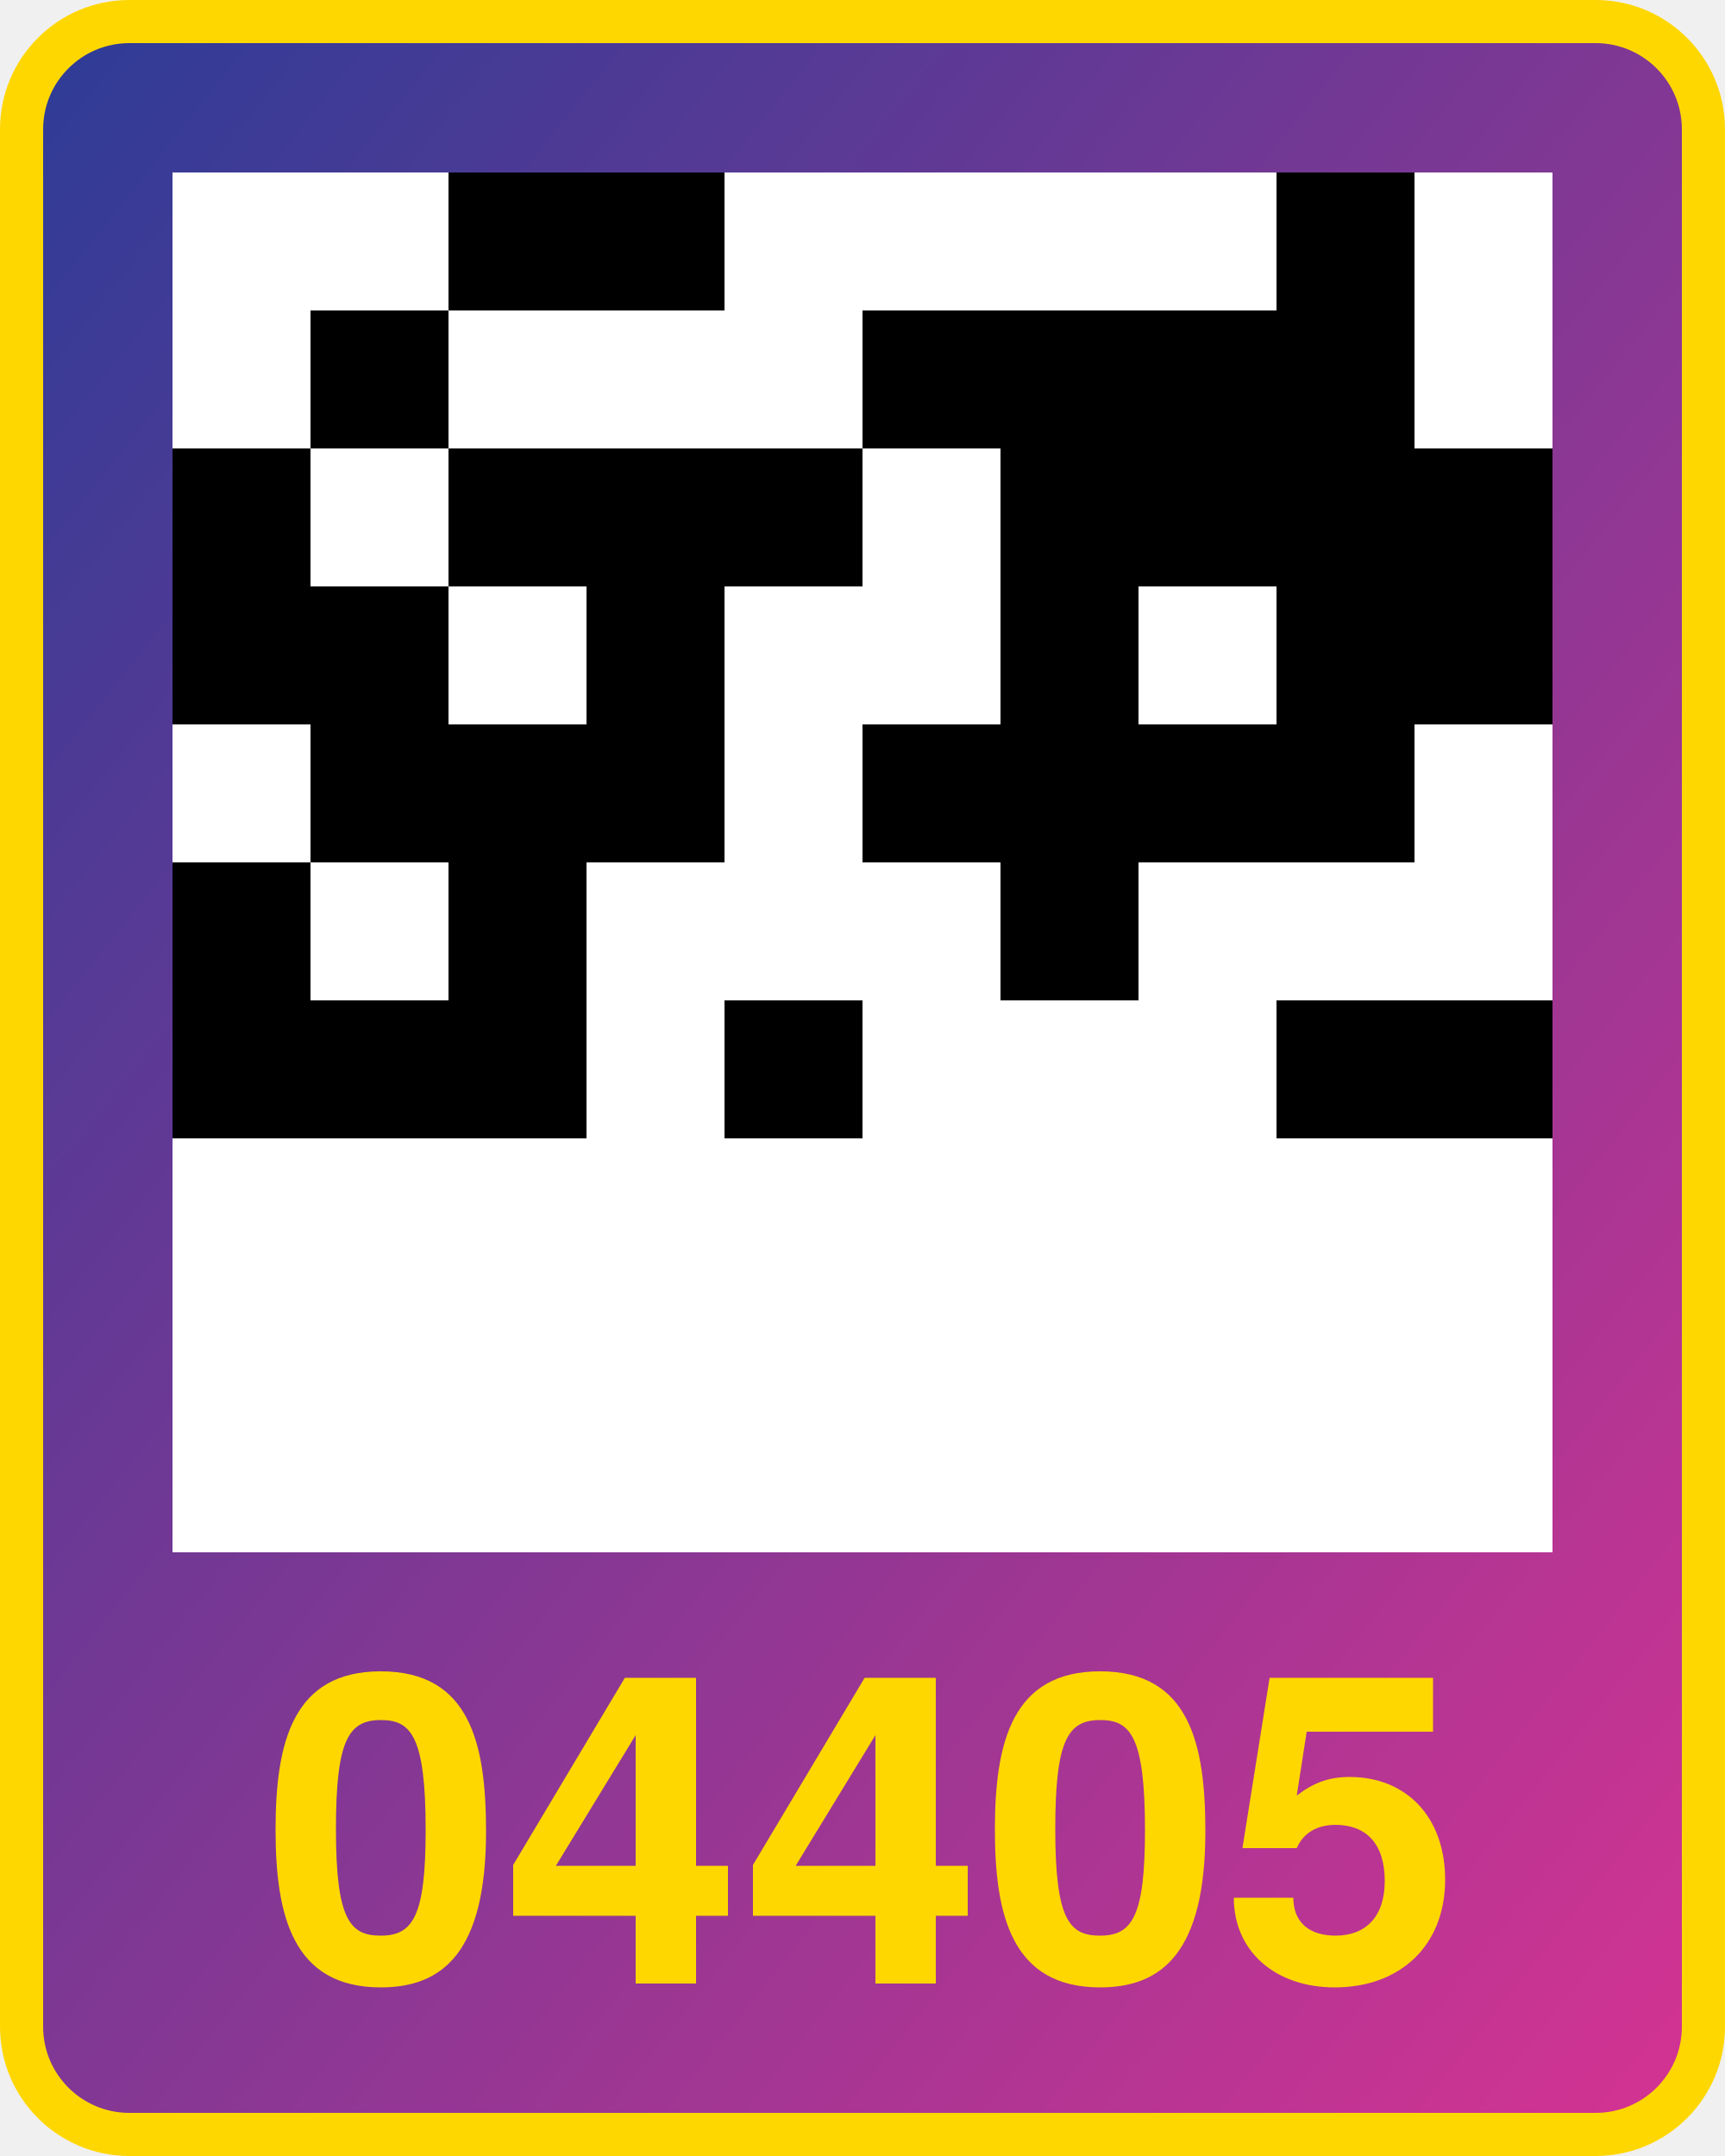
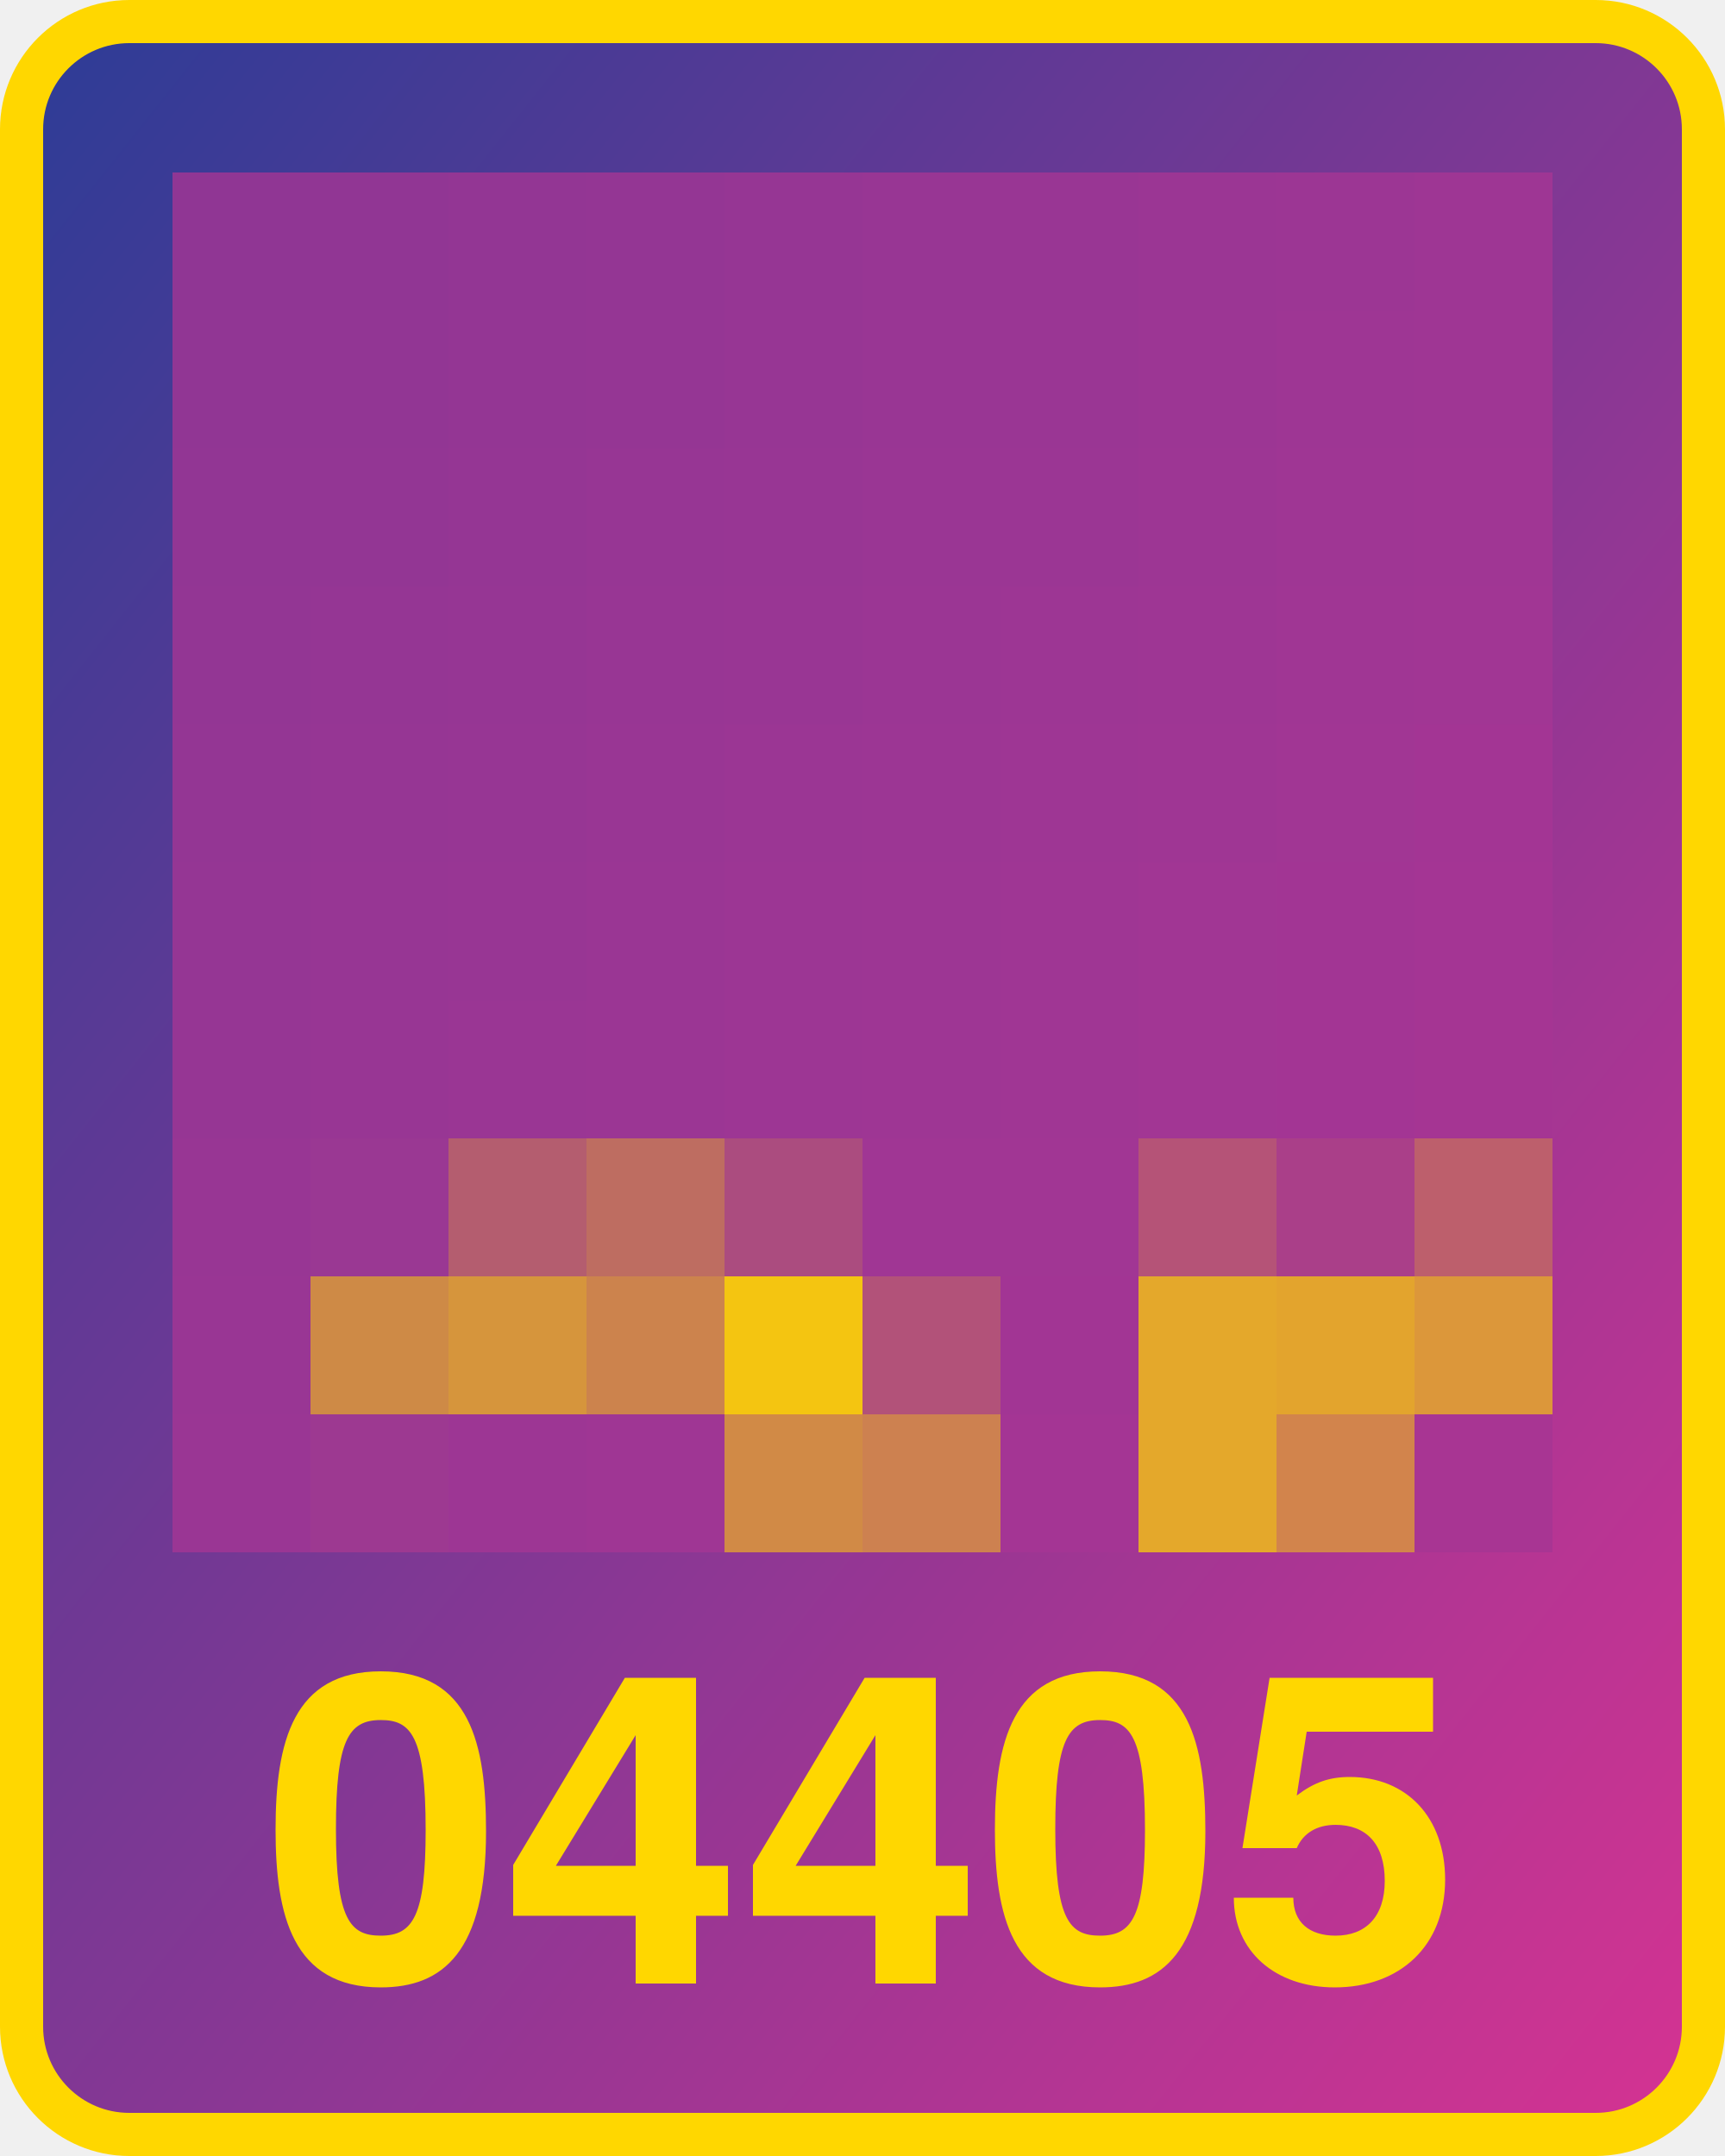
<svg xmlns="http://www.w3.org/2000/svg" width="800" height="1000">
  <defs>
    <linearGradient id="g" x1="0" x2="1" y1="0" y2="1">
      <stop offset="0%" stop-color="#2d3c96" />
      <stop offset="100%" stop-color="#d53392" />
    </linearGradient>
  </defs>
  <rect x="10" y="10" width="780" height="980" fill="url(#g)" rx="50" ry="50" stroke="gold" stroke-width="20" />
  <text x="400" y="920" width="780" text-anchor="middle" style="font:bold 200px 'Helvetica Neue';fill:gold">04405</text>
  <g transform="translate(80 80) scale(64)">
-     <rect x="0" y="0" width="1" height="1" fill="#ffffff" />
-     <rect x="0" y="1" width="1" height="1" fill="#ffffff" />
-     <rect x="0" y="2" width="1" height="1" fill="#000000" />
-     <rect x="0" y="3" width="1" height="1" fill="#000000" />
-     <rect x="0" y="4" width="1" height="1" fill="#ffffff" />
-     <rect x="0" y="5" width="1" height="1" fill="#000000" />
-     <rect x="0" y="6" width="1" height="1" fill="#000000" />
-     <rect x="0" y="7" width="1" height="1" fill="#ffffff" />
-     <rect x="0" y="8" width="1" height="1" fill="#ffffff" />
-     <rect x="0" y="9" width="1" height="1" fill="#ffffff" />
-     <rect x="1" y="0" width="1" height="1" fill="#ffffff" />
-     <rect x="1" y="1" width="1" height="1" fill="#000000" />
-     <rect x="1" y="2" width="1" height="1" fill="#ffffff" />
-     <rect x="1" y="3" width="1" height="1" fill="#000000" />
-     <rect x="1" y="4" width="1" height="1" fill="#000000" />
-     <rect x="1" y="5" width="1" height="1" fill="#ffffff" />
-     <rect x="1" y="6" width="1" height="1" fill="#000000" />
-     <rect x="1" y="7" width="1" height="1" fill="#ffffff" />
-     <rect x="1" y="8" width="1" height="1" fill="#ffffff" />
-     <rect x="1" y="9" width="1" height="1" fill="#ffffff" />
-     <rect x="2" y="0" width="1" height="1" fill="#000000" />
-     <rect x="2" y="1" width="1" height="1" fill="#ffffff" />
-     <rect x="2" y="2" width="1" height="1" fill="#000000" />
-     <rect x="2" y="3" width="1" height="1" fill="#ffffff" />
-     <rect x="2" y="4" width="1" height="1" fill="#000000" />
-     <rect x="2" y="5" width="1" height="1" fill="#000000" />
-     <rect x="2" y="6" width="1" height="1" fill="#000000" />
-     <rect x="2" y="7" width="1" height="1" fill="#ffffff" />
-     <rect x="2" y="8" width="1" height="1" fill="#ffffff" />
-     <rect x="2" y="9" width="1" height="1" fill="#ffffff" />
-     <rect x="3" y="0" width="1" height="1" fill="#000000" />
-     <rect x="3" y="1" width="1" height="1" fill="#ffffff" />
-     <rect x="3" y="2" width="1" height="1" fill="#000000" />
-     <rect x="3" y="3" width="1" height="1" fill="#000000" />
-     <rect x="3" y="4" width="1" height="1" fill="#000000" />
-     <rect x="3" y="5" width="1" height="1" fill="#ffffff" />
-     <rect x="3" y="6" width="1" height="1" fill="#ffffff" />
-     <rect x="3" y="7" width="1" height="1" fill="#ffffff" />
-     <rect x="3" y="8" width="1" height="1" fill="#ffffff" />
-     <rect x="3" y="9" width="1" height="1" fill="#ffffff" />
-     <rect x="4" y="0" width="1" height="1" fill="#ffffff" />
-     <rect x="4" y="1" width="1" height="1" fill="#ffffff" />
-     <rect x="4" y="2" width="1" height="1" fill="#000000" />
-     <rect x="4" y="3" width="1" height="1" fill="#ffffff" />
-     <rect x="4" y="4" width="1" height="1" fill="#ffffff" />
-     <rect x="4" y="5" width="1" height="1" fill="#ffffff" />
-     <rect x="4" y="6" width="1" height="1" fill="#000000" />
-     <rect x="4" y="7" width="1" height="1" fill="#ffffff" />
-     <rect x="4" y="8" width="1" height="1" fill="#ffffff" />
-     <rect x="4" y="9" width="1" height="1" fill="#ffffff" />
-     <rect x="5" y="0" width="1" height="1" fill="#ffffff" />
-     <rect x="5" y="1" width="1" height="1" fill="#000000" />
-     <rect x="5" y="2" width="1" height="1" fill="#ffffff" />
-     <rect x="5" y="3" width="1" height="1" fill="#ffffff" />
-     <rect x="5" y="4" width="1" height="1" fill="#000000" />
-     <rect x="5" y="5" width="1" height="1" fill="#ffffff" />
-     <rect x="5" y="6" width="1" height="1" fill="#ffffff" />
-     <rect x="5" y="7" width="1" height="1" fill="#ffffff" />
-     <rect x="5" y="8" width="1" height="1" fill="#ffffff" />
-     <rect x="5" y="9" width="1" height="1" fill="#ffffff" />
-     <rect x="6" y="0" width="1" height="1" fill="#ffffff" />
-     <rect x="6" y="1" width="1" height="1" fill="#000000" />
-     <rect x="6" y="2" width="1" height="1" fill="#000000" />
-     <rect x="6" y="3" width="1" height="1" fill="#000000" />
-     <rect x="6" y="4" width="1" height="1" fill="#000000" />
-     <rect x="6" y="5" width="1" height="1" fill="#000000" />
-     <rect x="6" y="6" width="1" height="1" fill="#ffffff" />
-     <rect x="6" y="7" width="1" height="1" fill="#ffffff" />
-     <rect x="6" y="8" width="1" height="1" fill="#ffffff" />
-     <rect x="6" y="9" width="1" height="1" fill="#ffffff" />
-     <rect x="7" y="0" width="1" height="1" fill="#ffffff" />
-     <rect x="7" y="1" width="1" height="1" fill="#000000" />
-     <rect x="7" y="2" width="1" height="1" fill="#000000" />
-     <rect x="7" y="3" width="1" height="1" fill="#ffffff" />
-     <rect x="7" y="4" width="1" height="1" fill="#000000" />
-     <rect x="7" y="5" width="1" height="1" fill="#ffffff" />
-     <rect x="7" y="6" width="1" height="1" fill="#ffffff" />
-     <rect x="7" y="7" width="1" height="1" fill="#ffffff" />
-     <rect x="7" y="8" width="1" height="1" fill="#ffffff" />
-     <rect x="7" y="9" width="1" height="1" fill="#ffffff" />
-     <rect x="8" y="0" width="1" height="1" fill="#000000" />
-     <rect x="8" y="1" width="1" height="1" fill="#000000" />
-     <rect x="8" y="2" width="1" height="1" fill="#000000" />
-     <rect x="8" y="3" width="1" height="1" fill="#000000" />
-     <rect x="8" y="4" width="1" height="1" fill="#000000" />
-     <rect x="8" y="5" width="1" height="1" fill="#ffffff" />
-     <rect x="8" y="6" width="1" height="1" fill="#000000" />
-     <rect x="8" y="7" width="1" height="1" fill="#ffffff" />
-     <rect x="8" y="8" width="1" height="1" fill="#ffffff" />
-     <rect x="8" y="9" width="1" height="1" fill="#ffffff" />
-     <rect x="9" y="0" width="1" height="1" fill="#ffffff" />
-     <rect x="9" y="1" width="1" height="1" fill="#ffffff" />
-     <rect x="9" y="2" width="1" height="1" fill="#000000" />
-     <rect x="9" y="3" width="1" height="1" fill="#000000" />
-     <rect x="9" y="4" width="1" height="1" fill="#ffffff" />
-     <rect x="9" y="5" width="1" height="1" fill="#ffffff" />
-     <rect x="9" y="6" width="1" height="1" fill="#000000" />
-     <rect x="9" y="7" width="1" height="1" fill="#ffffff" />
-     <rect x="9" y="8" width="1" height="1" fill="#ffffff" />
-     <rect x="9" y="9" width="1" height="1" fill="#ffffff" />
+     <rect x="0" y="0" width="1" height="1" fill="#903694" />
+     <rect x="0" y="1" width="1" height="1" fill="#913694" />
+     <rect x="0" y="2" width="1" height="1" fill="#923694" />
+     <rect x="0" y="3" width="1" height="1" fill="#933694" />
+     <rect x="0" y="4" width="1" height="1" fill="#943694" />
+     <rect x="0" y="5" width="1" height="1" fill="#953694" />
+     <rect x="0" y="6" width="1" height="1" fill="#963694" />
+     <rect x="0" y="7" width="1" height="1" fill="#983694" />
+     <rect x="0" y="8" width="1" height="1" fill="#993694" />
+     <rect x="0" y="9" width="1" height="1" fill="#9a3694" />
+     <rect x="1" y="0" width="1" height="1" fill="#913694" />
+     <rect x="1" y="1" width="1" height="1" fill="#923694" />
+     <rect x="1" y="2" width="1" height="1" fill="#933694" />
+     <rect x="1" y="3" width="1" height="1" fill="#953694" />
+     <rect x="1" y="4" width="1" height="1" fill="#963694" />
+     <rect x="1" y="5" width="1" height="1" fill="#973694" />
+     <rect x="1" y="6" width="1" height="1" fill="#983694" />
+     <rect x="1" y="7" width="1" height="1" fill="#9a3893" />
+     <rect x="1" y="8" width="1" height="1" fill="#ce8a46" />
+     <rect x="1" y="9" width="1" height="1" fill="#9d3991" />
+     <rect x="2" y="0" width="1" height="1" fill="#933694" />
+     <rect x="2" y="1" width="1" height="1" fill="#943694" />
+     <rect x="2" y="2" width="1" height="1" fill="#953694" />
+     <rect x="2" y="3" width="1" height="1" fill="#963694" />
+     <rect x="2" y="4" width="1" height="1" fill="#973694" />
+     <rect x="2" y="5" width="1" height="1" fill="#983694" />
+     <rect x="2" y="6" width="1" height="1" fill="#9a3694" />
+     <rect x="2" y="7" width="1" height="1" fill="#b45d6f" />
+     <rect x="2" y="8" width="1" height="1" fill="#d6953c" />
+     <rect x="2" y="9" width="1" height="1" fill="#9d3694" />
+     <rect x="3" y="0" width="1" height="1" fill="#943694" />
+     <rect x="3" y="1" width="1" height="1" fill="#953694" />
+     <rect x="3" y="2" width="1" height="1" fill="#973694" />
+     <rect x="3" y="3" width="1" height="1" fill="#983694" />
+     <rect x="3" y="4" width="1" height="1" fill="#993694" />
+     <rect x="3" y="5" width="1" height="1" fill="#9a3694" />
+     <rect x="3" y="6" width="1" height="1" fill="#9b3694" />
+     <rect x="3" y="7" width="1" height="1" fill="#be6d61" />
+     <rect x="3" y="8" width="1" height="1" fill="#cc834d" />
+     <rect x="3" y="9" width="1" height="1" fill="#9f3694" />
+     <rect x="4" y="0" width="1" height="1" fill="#963694" />
+     <rect x="4" y="1" width="1" height="1" fill="#973694" />
+     <rect x="4" y="2" width="1" height="1" fill="#983694" />
+     <rect x="4" y="3" width="1" height="1" fill="#993694" />
+     <rect x="4" y="4" width="1" height="1" fill="#9b3694" />
+     <rect x="4" y="5" width="1" height="1" fill="#9c3694" />
+     <rect x="4" y="6" width="1" height="1" fill="#9d3694" />
+     <rect x="4" y="7" width="1" height="1" fill="#ab4c7f" />
+     <rect x="4" y="8" width="1" height="1" fill="#f4c511" />
+     <rect x="4" y="9" width="1" height="1" fill="#d18a46" />
+     <rect x="5" y="0" width="1" height="1" fill="#983694" />
+     <rect x="5" y="1" width="1" height="1" fill="#993694" />
+     <rect x="5" y="2" width="1" height="1" fill="#9a3694" />
+     <rect x="5" y="3" width="1" height="1" fill="#9b3694" />
+     <rect x="5" y="4" width="1" height="1" fill="#9c3694" />
+     <rect x="5" y="5" width="1" height="1" fill="#9d3694" />
+     <rect x="5" y="6" width="1" height="1" fill="#9e3694" />
+     <rect x="5" y="7" width="1" height="1" fill="#a03694" />
+     <rect x="5" y="8" width="1" height="1" fill="#b25279" />
+     <rect x="5" y="9" width="1" height="1" fill="#cd8150" />
+     <rect x="6" y="0" width="1" height="1" fill="#993694" />
+     <rect x="6" y="1" width="1" height="1" fill="#9a3694" />
+     <rect x="6" y="2" width="1" height="1" fill="#9b3694" />
+     <rect x="6" y="3" width="1" height="1" fill="#9d3694" />
+     <rect x="6" y="4" width="1" height="1" fill="#9e3694" />
+     <rect x="6" y="5" width="1" height="1" fill="#9f3694" />
+     <rect x="6" y="6" width="1" height="1" fill="#a03694" />
+     <rect x="6" y="7" width="1" height="1" fill="#a13694" />
+     <rect x="6" y="8" width="1" height="1" fill="#a23594" />
+     <rect x="6" y="9" width="1" height="1" fill="#a43594" />
+     <rect x="7" y="0" width="1" height="1" fill="#9b3694" />
+     <rect x="7" y="1" width="1" height="1" fill="#9c3694" />
+     <rect x="7" y="2" width="1" height="1" fill="#9d3694" />
+     <rect x="7" y="3" width="1" height="1" fill="#9e3694" />
+     <rect x="7" y="4" width="1" height="1" fill="#9f3694" />
+     <rect x="7" y="5" width="1" height="1" fill="#a13694" />
+     <rect x="7" y="6" width="1" height="1" fill="#a23694" />
+     <rect x="7" y="7" width="1" height="1" fill="#b55377" />
+     <rect x="7" y="8" width="1" height="1" fill="#e4a82b" />
+     <rect x="7" y="9" width="1" height="1" fill="#e4a82b" />
+     <rect x="8" y="0" width="1" height="1" fill="#9c3694" />
+     <rect x="8" y="1" width="1" height="1" fill="#9e3694" />
+     <rect x="8" y="2" width="1" height="1" fill="#9f3694" />
+     <rect x="8" y="3" width="1" height="1" fill="#a03694" />
+     <rect x="8" y="4" width="1" height="1" fill="#a13694" />
+     <rect x="8" y="5" width="1" height="1" fill="#a23594" />
+     <rect x="8" y="6" width="1" height="1" fill="#a33594" />
+     <rect x="8" y="7" width="1" height="1" fill="#aa3f89" />
+     <rect x="8" y="8" width="1" height="1" fill="#e3a42d" />
+     <rect x="8" y="9" width="1" height="1" fill="#d2844c" />
+     <rect x="9" y="0" width="1" height="1" fill="#9e3694" />
+     <rect x="9" y="1" width="1" height="1" fill="#9f3694" />
+     <rect x="9" y="2" width="1" height="1" fill="#a03694" />
+     <rect x="9" y="3" width="1" height="1" fill="#a13694" />
+     <rect x="9" y="4" width="1" height="1" fill="#a33594" />
+     <rect x="9" y="5" width="1" height="1" fill="#a43594" />
+     <rect x="9" y="6" width="1" height="1" fill="#a53593" />
+     <rect x="9" y="7" width="1" height="1" fill="#bd5f6c" />
+     <rect x="9" y="8" width="1" height="1" fill="#dc973a" />
+     <rect x="9" y="9" width="1" height="1" fill="#a83593" />
  </g>
</svg>
